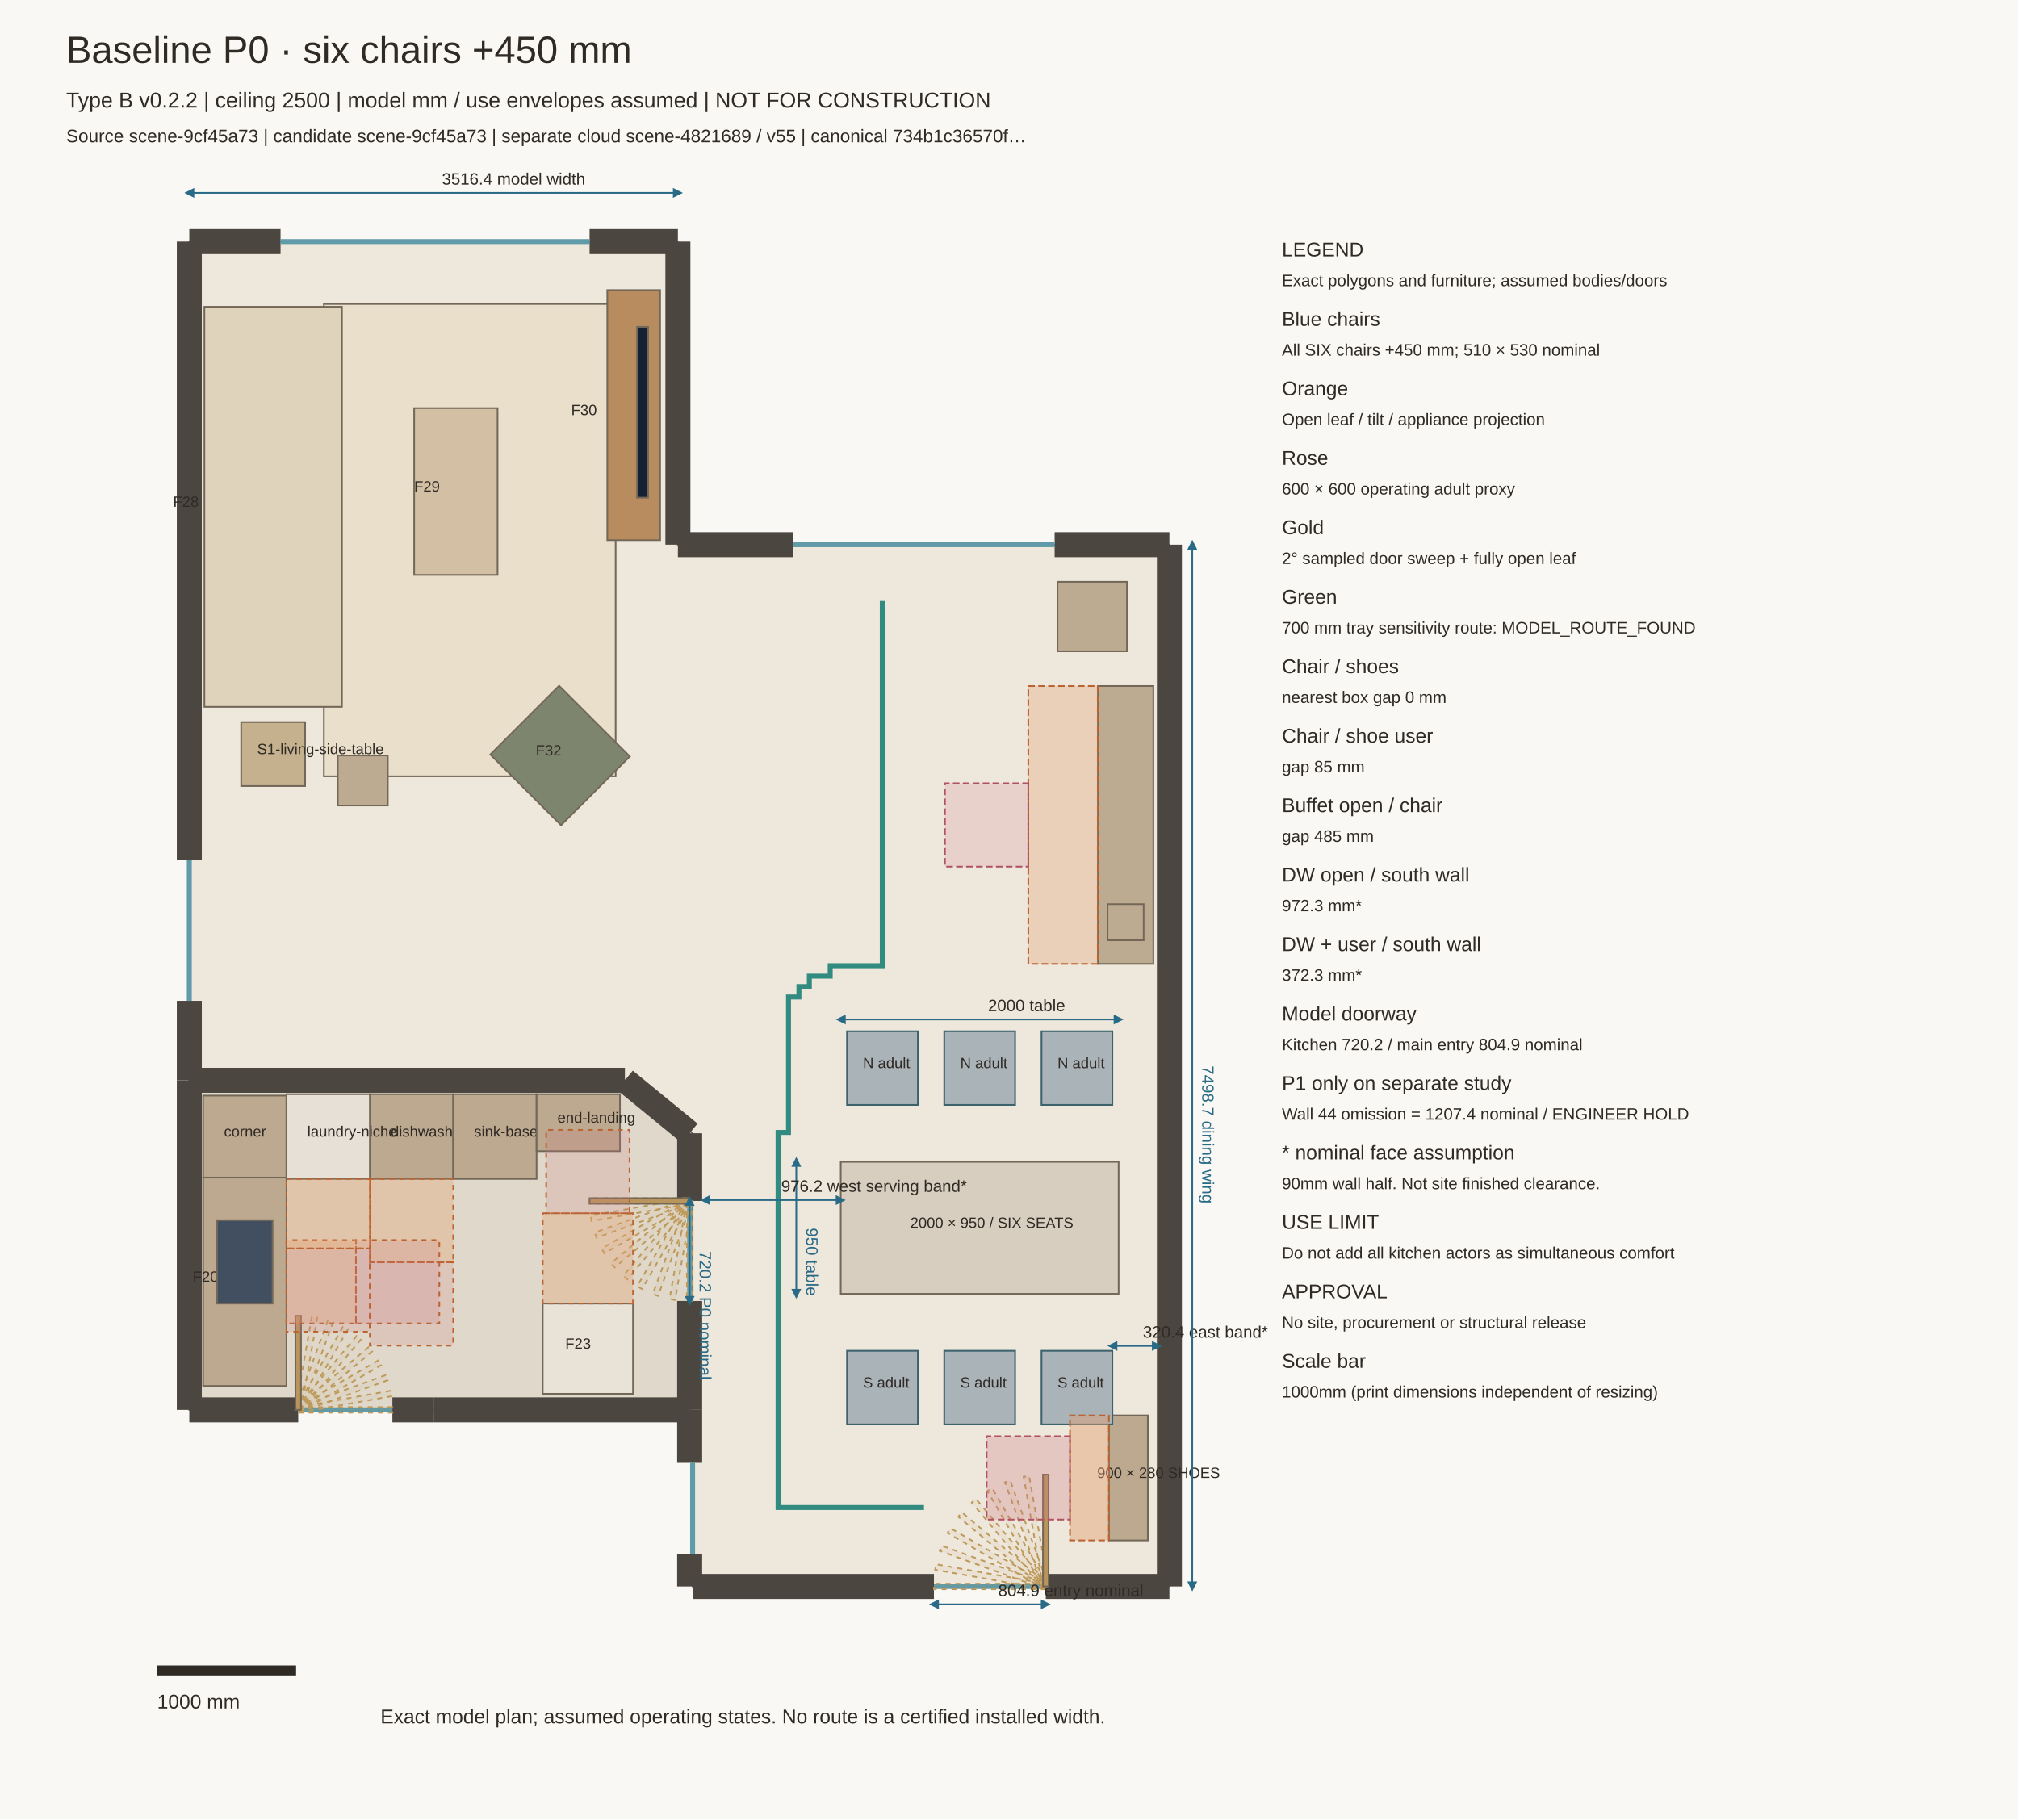
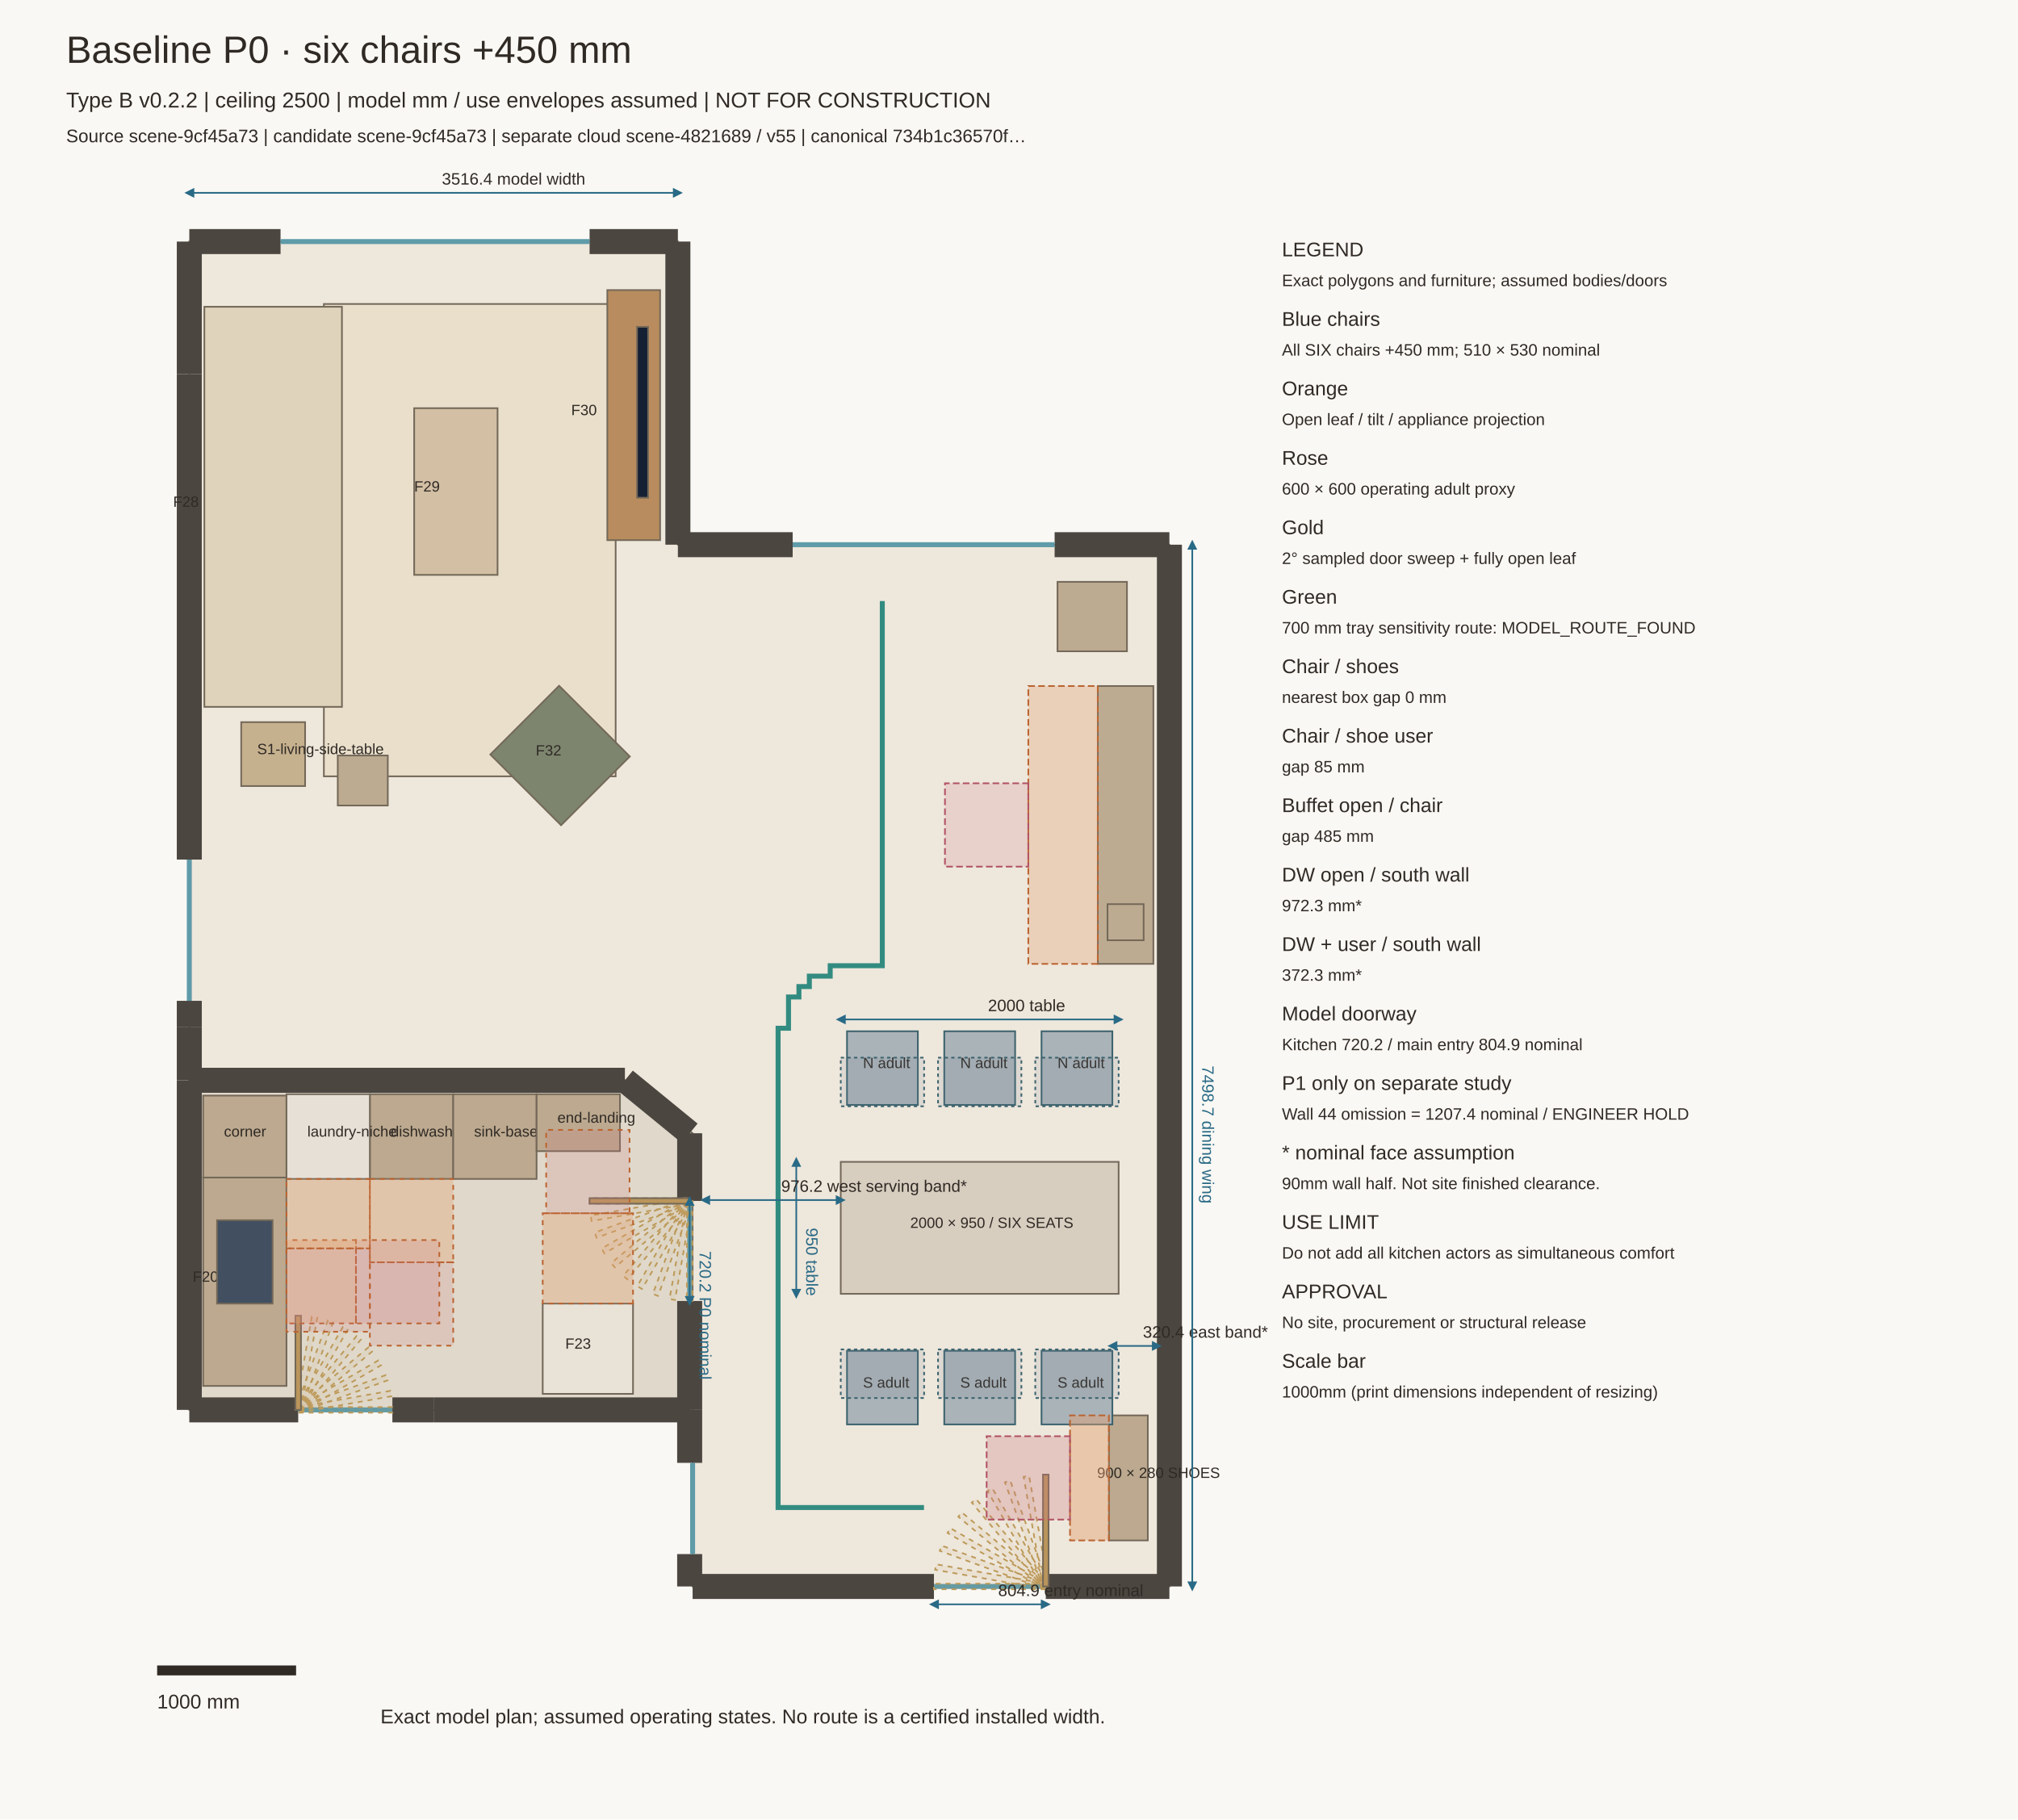
<svg xmlns="http://www.w3.org/2000/svg" width="1220" height="1100" viewBox="0 0 1220 1100">
  <defs>
    <marker id="arrow" markerWidth="6" markerHeight="6" refX="3" refY="3" orient="auto-start-reverse">
      <path d="M0 0 L6 3 L0 6Z" fill="#296a86" />
    </marker>
  </defs>
  <rect width="1220" height="1100" fill="#faf8f4" />
  <g font-family="Arial,sans-serif">
    <text x="40" y="38" font-size="23" fill="#302a25">Baseline P0 · six chairs +450 mm</text>
    <text x="40" y="65" font-size="13" fill="#302a25">Type B v0.2.2 | ceiling 2500 | model mm / use envelopes assumed | NOT FOR CONSTRUCTION</text>
    <text x="40" y="86" font-size="11" fill="#302a25">Source scene-9cf45a73 | candidate scene-9cf45a73 | separate cloud scene-4821689 / v55 | canonical 734b1c36570f…</text>
    <polygon points="114.45,146.06 409.82,146.06 409.82,329.34 706.98,329.34 706.98,959.23 418.72,959.23 418.72,685.21 377.79,653.18 114.45,653.18" fill="#eee7dc" stroke="#736858" stroke-width="1" />
    <polygon points="114.45,653.18 377.79,653.18 416.94,685.21 416.94,852.47 114.45,852.47" fill="#e0d9cb" stroke="#736858" stroke-width="1" />
    <path d="M114.448,146.063 L114.448,226.134" stroke="#4b4640" stroke-width="15.12" />
    <path d="M114.448,226.134 L114.448,519.729" stroke="#4b4640" stroke-width="15.12" />
    <path d="M114.448,605.138 L114.448,621.152" stroke="#4b4640" stroke-width="15.12" />
    <path d="M114.448,621.152 L114.448,653.181" stroke="#4b4640" stroke-width="15.12" />
    <path d="M114.448,653.181 L114.448,852.469" stroke="#4b4640" stroke-width="15.12" />
    <path d="M114.448,852.469 L180.285,852.469" stroke="#4b4640" stroke-width="15.12" />
    <path d="M237.224,852.469 L262.135,852.469" stroke="#4b4640" stroke-width="15.12" />
    <path d="M262.135,852.469 L416.939,852.469" stroke="#4b4640" stroke-width="15.12" />
    <path d="M114.448,653.181 L377.794,653.181" stroke="#4b4640" stroke-width="15.12" />
    <path d="M416.939,685.209 L416.939,726.134" stroke="#4b4640" stroke-width="15.12" />
    <path d="M416.939,786.633 L416.939,852.469" stroke="#4b4640" stroke-width="15.12" />
    <path d="M416.939,852.469 L416.939,884.498" stroke="#4b4640" stroke-width="15.12" />
    <path d="M416.939,939.658 L416.939,959.231" stroke="#4b4640" stroke-width="15.12" />
    <path d="M418.719,959.231 L564.626,959.231" stroke="#4b4640" stroke-width="15.12" />
    <path d="M632.242,959.231 L706.975,959.231" stroke="#4b4640" stroke-width="15.12" />
    <path d="M706.975,329.337 L706.975,959.231" stroke="#4b4640" stroke-width="15.12" />
    <path d="M409.822,329.337 L479.217,329.337" stroke="#4b4640" stroke-width="15.12" />
    <path d="M637.58,329.337 L706.975,329.337" stroke="#4b4640" stroke-width="15.12" />
    <path d="M409.822,146.063 L409.822,329.337" stroke="#4b4640" stroke-width="15.12" />
    <path d="M114.448,146.063 L169.609,146.063" stroke="#4b4640" stroke-width="15.12" />
    <path d="M356.441,146.063 L409.822,146.063" stroke="#4b4640" stroke-width="15.12" />
    <path d="M377.794,653.181 L416.939,685.209" stroke="#4b4640" stroke-width="15.12" />
    <path d="M114.448,519.729 L114.448,605.138" stroke="#5f9ba8" stroke-width="3" />
    <path d="M416.939,726.134 L416.939,786.633" stroke="#5f9ba8" stroke-width="3" />
    <path d="M180.285,852.469 L237.224,852.469" stroke="#5f9ba8" stroke-width="3" />
    <path d="M418.719,884.498 L418.719,939.658" stroke="#5f9ba8" stroke-width="3" />
    <path d="M564.626,959.231 L632.242,959.231" stroke="#5f9ba8" stroke-width="3" />
    <path d="M169.609,146.063 L356.441,146.063" stroke="#5f9ba8" stroke-width="3" />
    <path d="M479.217,329.337 L637.58,329.337" stroke="#5f9ba8" stroke-width="3" />
    <polygon points="632.24,960.91 564.63,960.91 564.63,957.55 632.24,957.55" fill="#bd9a5a" fill-opacity="0.071" stroke="#bd9a5a" stroke-width="1" stroke-dasharray="3 3" />
    <polygon points="631.95,960.89 565.36,949.14 565.95,945.83 632.53,957.58" fill="#bd9a5a" fill-opacity="0.071" stroke="#bd9a5a" stroke-width="1" stroke-dasharray="3 3" />
    <polygon points="631.67,960.81 568.13,937.68 569.28,934.53 632.82,957.65" fill="#bd9a5a" fill-opacity="0.071" stroke="#bd9a5a" stroke-width="1" stroke-dasharray="3 3" />
    <polygon points="631.40,960.69 572.85,926.88 574.53,923.97 633.08,957.78" fill="#bd9a5a" fill-opacity="0.071" stroke="#bd9a5a" stroke-width="1" stroke-dasharray="3 3" />
    <polygon points="631.16,960.52 579.37,917.06 581.53,914.48 633.32,957.94" fill="#bd9a5a" fill-opacity="0.071" stroke="#bd9a5a" stroke-width="1" stroke-dasharray="3 3" />
    <polygon points="630.96,960.31 587.49,908.51 590.07,906.35 633.53,958.15" fill="#bd9a5a" fill-opacity="0.071" stroke="#bd9a5a" stroke-width="1" stroke-dasharray="3 3" />
    <polygon points="630.79,960.07 596.98,901.51 599.89,899.83 633.70,958.39" fill="#bd9a5a" fill-opacity="0.071" stroke="#bd9a5a" stroke-width="1" stroke-dasharray="3 3" />
    <polygon points="630.66,959.81 607.54,896.27 610.69,895.12 633.82,958.66" fill="#bd9a5a" fill-opacity="0.071" stroke="#bd9a5a" stroke-width="1" stroke-dasharray="3 3" />
    <polygon points="630.59,959.52 618.85,892.93 622.16,892.35 633.90,958.94" fill="#bd9a5a" fill-opacity="0.071" stroke="#bd9a5a" stroke-width="1" stroke-dasharray="3 3" />
    <polygon points="630.56,959.23 630.56,891.61 633.92,891.61 633.92,959.23" fill="#bd9a5a" fill-opacity="0.071" stroke="#bd9a5a" stroke-width="1" stroke-dasharray="3 3" />
    <polygon points="630.56,959.23 630.56,891.61 633.92,891.61 633.92,959.23" fill="#ba955b" stroke="#736858" stroke-width="1" />
    <polygon points="418.62,726.13 418.62,786.63 415.26,786.63 415.26,726.13" fill="#bd9a5a" fill-opacity="0.071" stroke="#bd9a5a" stroke-width="1" stroke-dasharray="3 3" />
    <polygon points="418.59,726.43 408.09,786.01 404.78,785.42 415.29,725.84" fill="#bd9a5a" fill-opacity="0.071" stroke="#bd9a5a" stroke-width="1" stroke-dasharray="3 3" />
    <polygon points="418.52,726.71 397.83,783.56 394.67,782.41 415.36,725.56" fill="#bd9a5a" fill-opacity="0.071" stroke="#bd9a5a" stroke-width="1" stroke-dasharray="3 3" />
    <polygon points="418.39,726.97 388.15,779.37 385.24,777.69 415.48,725.29" fill="#bd9a5a" fill-opacity="0.071" stroke="#bd9a5a" stroke-width="1" stroke-dasharray="3 3" />
    <polygon points="418.23,727.21 379.34,773.56 376.77,771.40 415.65,725.05" fill="#bd9a5a" fill-opacity="0.071" stroke="#bd9a5a" stroke-width="1" stroke-dasharray="3 3" />
    <polygon points="418.02,727.42 371.68,766.31 369.52,763.74 415.86,724.85" fill="#bd9a5a" fill-opacity="0.071" stroke="#bd9a5a" stroke-width="1" stroke-dasharray="3 3" />
    <polygon points="417.78,727.59 365.39,757.84 363.71,754.93 416.10,724.68" fill="#bd9a5a" fill-opacity="0.071" stroke="#bd9a5a" stroke-width="1" stroke-dasharray="3 3" />
    <polygon points="417.51,727.71 360.66,748.40 359.52,745.25 416.36,724.56" fill="#bd9a5a" fill-opacity="0.071" stroke="#bd9a5a" stroke-width="1" stroke-dasharray="3 3" />
    <polygon points="417.23,727.79 357.65,738.29 357.07,734.99 416.65,724.48" fill="#bd9a5a" fill-opacity="0.071" stroke="#bd9a5a" stroke-width="1" stroke-dasharray="3 3" />
    <polygon points="416.94,727.81 356.44,727.81 356.44,724.45 416.94,724.45" fill="#bd9a5a" fill-opacity="0.071" stroke="#bd9a5a" stroke-width="1" stroke-dasharray="3 3" />
    <polygon points="416.94,727.81 356.44,727.81 356.44,724.45 416.94,724.45" fill="#ba955b" stroke="#736858" stroke-width="1" />
    <polygon points="180.28,850.79 237.22,850.79 237.22,854.15 180.28,854.15" fill="#bd9a5a" fill-opacity="0.071" stroke="#bd9a5a" stroke-width="1" stroke-dasharray="3 3" />
    <polygon points="179.99,850.81 236.07,840.93 236.65,844.24 180.58,854.12" fill="#bd9a5a" fill-opacity="0.071" stroke="#bd9a5a" stroke-width="1" stroke-dasharray="3 3" />
    <polygon points="179.71,850.89 233.22,831.42 234.36,834.57 180.86,854.05" fill="#bd9a5a" fill-opacity="0.071" stroke="#bd9a5a" stroke-width="1" stroke-dasharray="3 3" />
    <polygon points="179.44,851.01 228.76,822.54 230.44,825.45 181.12,853.92" fill="#bd9a5a" fill-opacity="0.071" stroke="#bd9a5a" stroke-width="1" stroke-dasharray="3 3" />
    <polygon points="179.20,851.18 222.82,814.58 224.98,817.16 181.36,853.76" fill="#bd9a5a" fill-opacity="0.071" stroke="#bd9a5a" stroke-width="1" stroke-dasharray="3 3" />
    <polygon points="179.00,851.39 215.60,807.77 218.17,809.93 181.57,853.55" fill="#bd9a5a" fill-opacity="0.071" stroke="#bd9a5a" stroke-width="1" stroke-dasharray="3 3" />
    <polygon points="178.83,851.63 207.30,802.32 210.21,804.00 181.74,853.31" fill="#bd9a5a" fill-opacity="0.071" stroke="#bd9a5a" stroke-width="1" stroke-dasharray="3 3" />
    <polygon points="178.71,851.89 198.18,798.39 201.34,799.54 181.86,853.04" fill="#bd9a5a" fill-opacity="0.071" stroke="#bd9a5a" stroke-width="1" stroke-dasharray="3 3" />
    <polygon points="178.63,852.18 188.52,796.10 191.83,796.69 181.94,852.76" fill="#bd9a5a" fill-opacity="0.071" stroke="#bd9a5a" stroke-width="1" stroke-dasharray="3 3" />
    <polygon points="178.60,852.47 178.60,795.53 181.96,795.53 181.96,852.47" fill="#bd9a5a" fill-opacity="0.071" stroke="#bd9a5a" stroke-width="1" stroke-dasharray="3 3" />
    <polygon points="178.60,852.47 178.60,795.53 181.96,795.53 181.96,852.47" fill="#ba955b" stroke="#736858" stroke-width="1" />
    <polygon points="122.80,837.99 122.80,711.99 173.20,711.99 173.20,837.99" fill="#BCA98F" stroke="#736858" stroke-width="1" />
    <text x="116.504" y="774.992" font-size="9" fill="#302a25">F20</text>
    <polygon points="276.10,670.41 322.30,670.41 322.30,704.01 276.10,704.01" fill="#eef2f5" stroke="#736858" stroke-width="1" />
    <polygon points="131.20,788.18 131.20,737.78 164.80,737.78 164.80,788.18" fill="#424f61" stroke="#736858" stroke-width="1" />
    <polygon points="382.70,842.78 328.10,842.78 328.10,788.18 382.70,788.18" fill="#E8E2D7" stroke="#736858" stroke-width="1" />
    <text x="341.75" y="815.48" font-size="9" fill="#302a25">F23</text>
    <polygon points="372.20,183.80 372.20,469.40 195.80,469.40 195.80,183.80" fill="#e9dfcb" stroke="#736858" stroke-width="1" />
    <polygon points="123.56,427.40 123.56,185.48 206.72,185.48 206.72,427.40" fill="#dfd3bb" stroke="#736858" stroke-width="1" />
    <text x="104.66" y="306.44" font-size="9" fill="#302a25">F28</text>
    <polygon points="300.80,246.80 300.80,347.60 250.40,347.60 250.40,246.80" fill="#D2BFA4" stroke="#736858" stroke-width="1" />
    <text x="250.4" y="297.2" font-size="9" fill="#302a25">F29</text>
    <polygon points="399.08,175.40 399.08,326.60 367.16,326.60 367.16,175.40" fill="#B88C5E" stroke="#736858" stroke-width="1" />
    <text x="345.32" y="251" font-size="9" fill="#302a25">F30</text>
    <polygon points="391.83,197.61 391.83,300.93 385.11,300.93 385.11,197.61" fill="#152034" stroke="#736858" stroke-width="1" />
    <polygon points="380.77,457.39 339.19,498.97 296.43,456.21 338.01,414.63" fill="#7D856F" stroke="#736858" stroke-width="1" />
    <text x="323.9" y="456.8" font-size="9" fill="#302a25">F32</text>
    <polygon points="508.28,702.50 676.28,702.50 676.28,782.30 508.28,782.30" fill="#D8CEC0" stroke="#736858" stroke-width="1" />
    <text x="550.28" y="742.4" font-size="9" fill="#302a25">2000 × 950 / SIX SEATS</text>
    <polygon points="693.92,855.80 693.92,931.40 670.40,931.40 670.40,855.80" fill="#BCA98F" stroke="#736858" stroke-width="1" />
    <text x="663.26" y="893.6" font-size="9" fill="#302a25">900 × 280 SHOES</text>
    <polygon points="145.82,436.64 184.46,436.64 184.46,475.28 145.82,475.28" fill="#C6B18F" stroke="#736858" stroke-width="1" />
    <text x="155.48" y="455.96" font-size="9" fill="#302a25">S1-living-side-table</text>
    <polygon points="122.80,662.43 173.20,662.43 173.20,711.99 122.80,711.99" fill="#BCA98F" stroke="#736858" stroke-width="1" />
    <text x="135.404" y="687.212" font-size="9" fill="#302a25">corner</text>
    <polygon points="223.60,661.59 274.00,661.59 274.00,712.83 223.60,712.83" fill="#BCA98F" stroke="#736858" stroke-width="1" />
    <text x="236.204" y="687.212" font-size="9" fill="#302a25">dishwasher</text>
    <polygon points="274.00,661.59 324.40,661.59 324.40,712.83 274.00,712.83" fill="#BCA98F" stroke="#736858" stroke-width="1" />
    <text x="286.604" y="687.212" font-size="9" fill="#302a25">sink-base</text>
    <polygon points="324.40,661.59 374.80,661.59 374.80,696.03 324.40,696.03" fill="#BCA98F" stroke="#736858" stroke-width="1" />
    <text x="337.004" y="678.812" font-size="9" fill="#302a25">end-landing</text>
    <polygon points="173.20,661.59 223.60,661.59 223.60,712.83 173.20,712.83" fill="#E6E0D7" stroke="#736858" stroke-width="1" />
    <text x="185.804" y="687.212" font-size="9" fill="#302a25">laundry-niche</text>
    <polygon points="512.06,623.54 554.90,623.54 554.90,668.06 512.06,668.06" fill="#aab3b8" stroke="#3b626d" stroke-width="1" />
    <text x="521.72" y="645.8" font-size="9" fill="#302a25">N adult</text>
    <polygon points="629.66,623.54 672.50,623.54 672.50,668.06 629.66,668.06" fill="#aab3b8" stroke="#3b626d" stroke-width="1" />
    <text x="639.32" y="645.8" font-size="9" fill="#302a25">N adult</text>
    <polygon points="554.90,861.26 512.06,861.26 512.06,816.74 554.90,816.74" fill="#aab3b8" stroke="#3b626d" stroke-width="1" />
    <text x="521.72" y="839" font-size="9" fill="#302a25">S adult</text>
    <polygon points="672.50,861.26 629.66,861.26 629.66,816.74 672.50,816.74" fill="#aab3b8" stroke="#3b626d" stroke-width="1" />
    <text x="639.32" y="839" font-size="9" fill="#302a25">S adult</text>
    <polygon points="570.86,623.54 613.70,623.54 613.70,668.06 570.86,668.06" fill="#aab3b8" stroke="#3b626d" stroke-width="1" />
    <text x="580.52" y="645.8" font-size="9" fill="#302a25">N adult</text>
    <polygon points="613.70,861.26 570.86,861.26 570.86,816.74 613.70,816.74" fill="#aab3b8" stroke="#3b626d" stroke-width="1" />
    <text x="580.52" y="839" font-size="9" fill="#302a25">S adult</text>
+     <polygon points="508.28,639.50 558.68,639.50 558.68,668.90 508.28,668.90" fill="#718591" fill-opacity="0.133" stroke="#3b626d" stroke-width="1" stroke-dasharray="2 2" />
+     <polygon points="625.88,639.50 676.28,639.50 676.28,668.90 625.88,668.90" fill="#718591" fill-opacity="0.133" stroke="#3b626d" stroke-width="1" stroke-dasharray="2 2" />
+     <polygon points="508.28,815.90 558.68,815.90 558.68,845.30 508.28,845.30" fill="#718591" fill-opacity="0.133" stroke="#3b626d" stroke-width="1" stroke-dasharray="2 2" />
+     <polygon points="625.88,815.90 676.28,815.90 676.28,845.30 625.88,845.30" fill="#718591" fill-opacity="0.133" stroke="#3b626d" stroke-width="1" stroke-dasharray="2 2" />
+     <polygon points="567.08,639.50 617.48,639.50 617.48,668.90 567.08,668.90" fill="#718591" fill-opacity="0.133" stroke="#3b626d" stroke-width="1" stroke-dasharray="2 2" />
+     <polygon points="567.08,815.90 617.48,815.90 617.48,845.30 567.08,845.30" fill="#718591" fill-opacity="0.133" stroke="#3b626d" stroke-width="1" stroke-dasharray="2 2" />
    <polygon points="697.28,414.80 697.28,582.80 663.68,582.80 663.68,414.80" fill="#bdab91" stroke="#736858" stroke-width="1" />
    <polygon points="639.32,351.80 681.32,351.80 681.32,393.80 639.32,393.80" fill="#bdab91" stroke="#736858" stroke-width="1" />
    <polygon points="204.20,456.80 234.44,456.80 234.44,487.04 204.20,487.04" fill="#bdab91" stroke="#736858" stroke-width="1" />
    <polygon points="669.56,546.68 691.40,546.68 691.40,568.52 669.56,568.52" fill="#bdab91" stroke="#736858" stroke-width="1" />
    <polygon points="670.40,855.80 670.40,931.40 646.88,931.40 646.88,855.80" fill="#e49d6e" fill-opacity="0.439" stroke="#bb6431" stroke-width="1" stroke-dasharray="4 2" />
    <polygon points="646.88,868.40 646.88,918.80 596.48,918.80 596.48,868.40" fill="#cd7982" fill-opacity="0.29" stroke="#b15263" stroke-width="1" stroke-dasharray="4 2" />
    <polygon points="663.68,414.80 663.68,582.80 621.68,582.80 621.68,414.80" fill="#e49d6e" fill-opacity="0.314" stroke="#bb6431" stroke-width="1" stroke-dasharray="4 2" />
    <polygon points="621.68,473.60 621.68,524.00 571.28,524.00 571.28,473.60" fill="#cd7982" fill-opacity="0.2" stroke="#b15263" stroke-width="1" stroke-dasharray="4 2" />
    <polygon points="223.60,712.83 274.00,712.83 274.00,763.23 223.60,763.23" fill="#e49d6e" fill-opacity="0.333" stroke="#bb6431" stroke-width="1" stroke-dasharray="3 3" />
    <polygon points="223.60,763.23 274.00,763.23 274.00,813.63 223.60,813.63" fill="#cd7982" fill-opacity="0.2" stroke="#bb6431" stroke-width="1" stroke-dasharray="3 3" />
    <polygon points="382.70,788.18 328.10,788.18 328.10,733.58 382.70,733.58" fill="#e49d6e" fill-opacity="0.333" stroke="#bb6431" stroke-width="1" stroke-dasharray="3 3" />
    <polygon points="380.60,733.58 330.20,733.58 330.20,683.18 380.60,683.18" fill="#cd7982" fill-opacity="0.2" stroke="#bb6431" stroke-width="1" stroke-dasharray="3 3" />
    <polygon points="173.20,800.19 173.20,749.79 215.20,749.79 215.20,800.19" fill="#e49d6e" fill-opacity="0.333" stroke="#bb6431" stroke-width="1" stroke-dasharray="3 3" />
    <polygon points="215.20,800.19 215.20,749.79 265.60,749.79 265.60,800.19" fill="#cd7982" fill-opacity="0.2" stroke="#bb6431" stroke-width="1" stroke-dasharray="3 3" />
    <polygon points="173.20,712.83 223.60,712.83 223.60,754.83 173.20,754.83" fill="#e49d6e" fill-opacity="0.333" stroke="#bb6431" stroke-width="1" stroke-dasharray="3 3" />
    <polygon points="173.20,754.83 223.60,754.83 223.60,805.23 173.20,805.23" fill="#cd7982" fill-opacity="0.2" stroke="#bb6431" stroke-width="1" stroke-dasharray="3 3" />
-     <polyline points="558.60,911.51 552.30,911.51 546.00,911.51 539.70,911.51 533.40,911.51 527.10,911.51 520.80,911.51 514.50,911.51 508.20,911.51 501.90,911.51 495.60,911.51 489.30,911.51 483.00,911.51 476.70,911.51 470.40,911.51 470.40,905.21 470.40,898.91 470.40,892.61 470.40,886.31 470.40,880.01 470.40,873.71 470.40,867.41 470.40,861.11 470.40,854.81 470.40,848.51 470.40,842.21 470.40,835.91 470.40,829.61 470.40,823.31 470.40,817.01 470.40,810.71 470.40,804.41 470.40,798.11 470.40,791.81 470.40,785.51 470.40,779.21 470.40,772.91 470.40,766.61 470.40,760.31 470.40,754.01 470.40,747.71 470.40,741.41 470.40,735.11 470.40,728.81 470.40,722.51 470.40,716.21 470.40,709.91 470.40,703.61 470.40,697.31 470.40,691.01 470.40,684.71 476.70,684.71 476.70,678.41 476.70,672.11 476.70,665.81 476.70,659.51 476.70,653.21 476.70,646.91 476.70,640.61 476.70,634.31 476.70,628.01 476.70,621.71 476.70,615.41 476.70,609.11 476.70,602.81 483.00,602.81 483.00,596.51 489.30,596.51 489.30,590.21 495.60,590.21 501.90,590.21 501.90,583.91 508.20,583.91 514.50,583.91 520.80,583.91 527.10,583.91 533.40,583.91 533.40,577.61 533.40,571.31 533.40,565.01 533.40,558.71 533.40,552.41 533.40,546.11 533.40,539.81 533.40,533.51 533.40,527.21 533.40,520.91 533.40,514.61 533.40,508.31 533.40,502.01 533.40,495.71 533.40,489.41 533.40,483.11 533.40,476.81 533.40,470.51 533.40,464.21 533.40,457.91 533.40,451.61 533.40,445.31 533.40,439.01 533.40,432.71 533.40,426.41 533.40,420.11 533.40,413.81 533.40,407.51 533.40,401.21 533.40,394.91 533.40,388.61 533.40,382.31 533.40,376.01 533.40,369.71 533.40,363.41" fill="none" stroke="#328b80" stroke-width="3" />
+     <polyline points="558.60,911.51 552.30,911.51 546.00,911.51 539.70,911.51 533.40,911.51 527.10,911.51 520.80,911.51 514.50,911.51 508.20,911.51 501.90,911.51 495.60,911.51 489.30,911.51 483.00,911.51 476.70,911.51 470.40,911.51 470.40,905.21 470.40,898.91 470.40,892.61 470.40,886.31 470.40,880.01 470.40,873.71 470.40,867.41 470.40,861.11 470.40,854.81 470.40,848.51 470.40,842.21 470.40,835.91 470.40,829.61 470.40,823.31 470.40,817.01 470.40,810.71 470.40,804.41 470.40,798.11 470.40,791.81 470.40,785.51 470.40,779.21 470.40,772.91 470.40,766.61 470.40,760.31 470.40,754.01 470.40,747.71 470.40,741.41 470.40,735.11 470.40,728.81 470.40,722.51 470.40,716.21 470.40,709.91 470.40,703.61 470.40,697.31 470.40,691.01 470.40,684.71 470.40,678.41 470.40,672.11 470.40,665.81 470.40,659.51 470.40,653.21 470.40,646.91 470.40,640.61 470.40,634.31 470.40,628.01 470.40,621.71 476.70,621.71 476.70,615.41 476.70,609.11 476.70,602.81 483.00,602.81 483.00,596.51 489.30,596.51 489.30,590.21 495.60,590.21 501.90,590.21 501.90,583.91 508.20,583.91 514.50,583.91 520.80,583.91 527.10,583.91 533.40,583.91 533.40,577.61 533.40,571.31 533.40,565.01 533.40,558.71 533.40,552.41 533.40,546.11 533.40,539.81 533.40,533.51 533.40,527.21 533.40,520.91 533.40,514.61 533.40,508.31 533.40,502.01 533.40,495.71 533.40,489.41 533.40,483.11 533.40,476.81 533.40,470.51 533.40,464.21 533.40,457.91 533.40,451.61 533.40,445.31 533.40,439.01 533.40,432.71 533.40,426.41 533.40,420.11 533.40,413.81 533.40,407.51 533.40,401.21 533.40,394.91 533.40,388.61 533.40,382.31 533.40,376.01 533.40,369.71 533.40,363.41" fill="none" stroke="#328b80" stroke-width="3" />
    <path d="M508.28,616.4 L676.28,616.4" stroke="#296a86" marker-start="url(#arrow)" marker-end="url(#arrow)" />
    <text x="597.28" y="611.4" font-size="10" fill="#302a25">2000 table</text>
    <path d="M481.4,702.5 L481.4,782.3" stroke="#296a86" marker-start="url(#arrow)" marker-end="url(#arrow)" />
    <text x="487.4" y="742.4" transform="rotate(90 487.4 742.4)" font-size="10" fill="#296a86">950 table</text>
    <path d="M426.279,725.6 L508.28,725.6" stroke="#296a86" marker-start="url(#arrow)" marker-end="url(#arrow)" />
    <text x="472.279" y="720.6" font-size="10" fill="#302a25">976.2 west serving band*</text>
    <path d="M672.5,813.8 L699.415,813.8" stroke="#296a86" marker-start="url(#arrow)" marker-end="url(#arrow)" />
    <text x="690.958" y="808.8" font-size="10" fill="#302a25">320.4 east band*</text>
    <path d="M416.939,726.134 L416.939,786.633" stroke="#296a86" marker-start="url(#arrow)" marker-end="url(#arrow)" />
    <text x="422.939" y="756.384" transform="rotate(90 422.9395 756.3836)" font-size="10" fill="#296a86">720.2 P0 nominal</text>
    <path d="M564.626,970.04 L632.242,970.04" stroke="#296a86" marker-start="url(#arrow)" marker-end="url(#arrow)" />
    <text x="603.434" y="965.04" font-size="10" fill="#302a25">804.9 entry nominal</text>
    <path d="M114.448,116.6 L409.822,116.6" stroke="#296a86" marker-start="url(#arrow)" marker-end="url(#arrow)" />
    <text x="267.135" y="111.6" font-size="10" fill="#302a25">3516.4 model width</text>
    <path d="M720.8,329.337 L720.8,959.231" stroke="#296a86" marker-start="url(#arrow)" marker-end="url(#arrow)" />
    <text x="726.8" y="644.284" transform="rotate(90 726.8 644.284)" font-size="10" fill="#296a86">7498.7 dining wing</text>
    <text x="775" y="155" font-size="12" fill="#302a25">LEGEND</text>
    <text x="775" y="173" font-size="10" fill="#302a25">Exact polygons and furniture; assumed bodies/doors</text>
    <text x="775" y="197" font-size="12" fill="#302a25">Blue chairs</text>
    <text x="775" y="215" font-size="10" fill="#302a25">All SIX chairs +450 mm; 510 × 530 nominal</text>
    <text x="775" y="239" font-size="12" fill="#302a25">Orange</text>
    <text x="775" y="257" font-size="10" fill="#302a25">Open leaf / tilt / appliance projection</text>
    <text x="775" y="281" font-size="12" fill="#302a25">Rose</text>
    <text x="775" y="299" font-size="10" fill="#302a25">600 × 600 operating adult proxy</text>
    <text x="775" y="323" font-size="12" fill="#302a25">Gold</text>
    <text x="775" y="341" font-size="10" fill="#302a25">2° sampled door sweep + fully open leaf</text>
    <text x="775" y="365" font-size="12" fill="#302a25">Green</text>
    <text x="775" y="383" font-size="10" fill="#302a25">700 mm tray sensitivity route: MODEL_ROUTE_FOUND</text>
    <text x="775" y="407" font-size="12" fill="#302a25">Chair / shoes</text>
    <text x="775" y="425" font-size="10" fill="#302a25">nearest box gap 0 mm</text>
    <text x="775" y="449" font-size="12" fill="#302a25">Chair / shoe user</text>
    <text x="775" y="467" font-size="10" fill="#302a25">gap 85 mm</text>
    <text x="775" y="491" font-size="12" fill="#302a25">Buffet open / chair</text>
    <text x="775" y="509" font-size="10" fill="#302a25">gap 485 mm</text>
    <text x="775" y="533" font-size="12" fill="#302a25">DW open / south wall</text>
    <text x="775" y="551" font-size="10" fill="#302a25">972.3 mm*</text>
    <text x="775" y="575" font-size="12" fill="#302a25">DW + user / south wall</text>
    <text x="775" y="593" font-size="10" fill="#302a25">372.3 mm*</text>
    <text x="775" y="617" font-size="12" fill="#302a25">Model doorway</text>
    <text x="775" y="635" font-size="10" fill="#302a25">Kitchen 720.2 / main entry 804.9 nominal</text>
    <text x="775" y="659" font-size="12" fill="#302a25">P1 only on separate study</text>
    <text x="775" y="677" font-size="10" fill="#302a25">Wall 44 omission = 1207.4 nominal / ENGINEER HOLD</text>
    <text x="775" y="701" font-size="12" fill="#302a25">* nominal face assumption</text>
    <text x="775" y="719" font-size="10" fill="#302a25">90mm wall half. Not site finished clearance.</text>
    <text x="775" y="743" font-size="12" fill="#302a25">USE LIMIT</text>
    <text x="775" y="761" font-size="10" fill="#302a25">Do not add all kitchen actors as simultaneous comfort</text>
    <text x="775" y="785" font-size="12" fill="#302a25">APPROVAL</text>
    <text x="775" y="803" font-size="10" fill="#302a25">No site, procurement or structural release</text>
    <text x="775" y="827" font-size="12" fill="#302a25">Scale bar</text>
    <text x="775" y="845" font-size="10" fill="#302a25">1000mm (print dimensions independent of resizing)</text>
    <path d="M95 1010 h84" stroke="#302a25" stroke-width="6" />
    <text x="95" y="1033" font-size="12" fill="#302a25">1000 mm</text>
    <text x="230" y="1042" font-size="12" fill="#302a25">Exact model plan; assumed operating states. No route is a certified installed width.</text>
  </g>
</svg>
